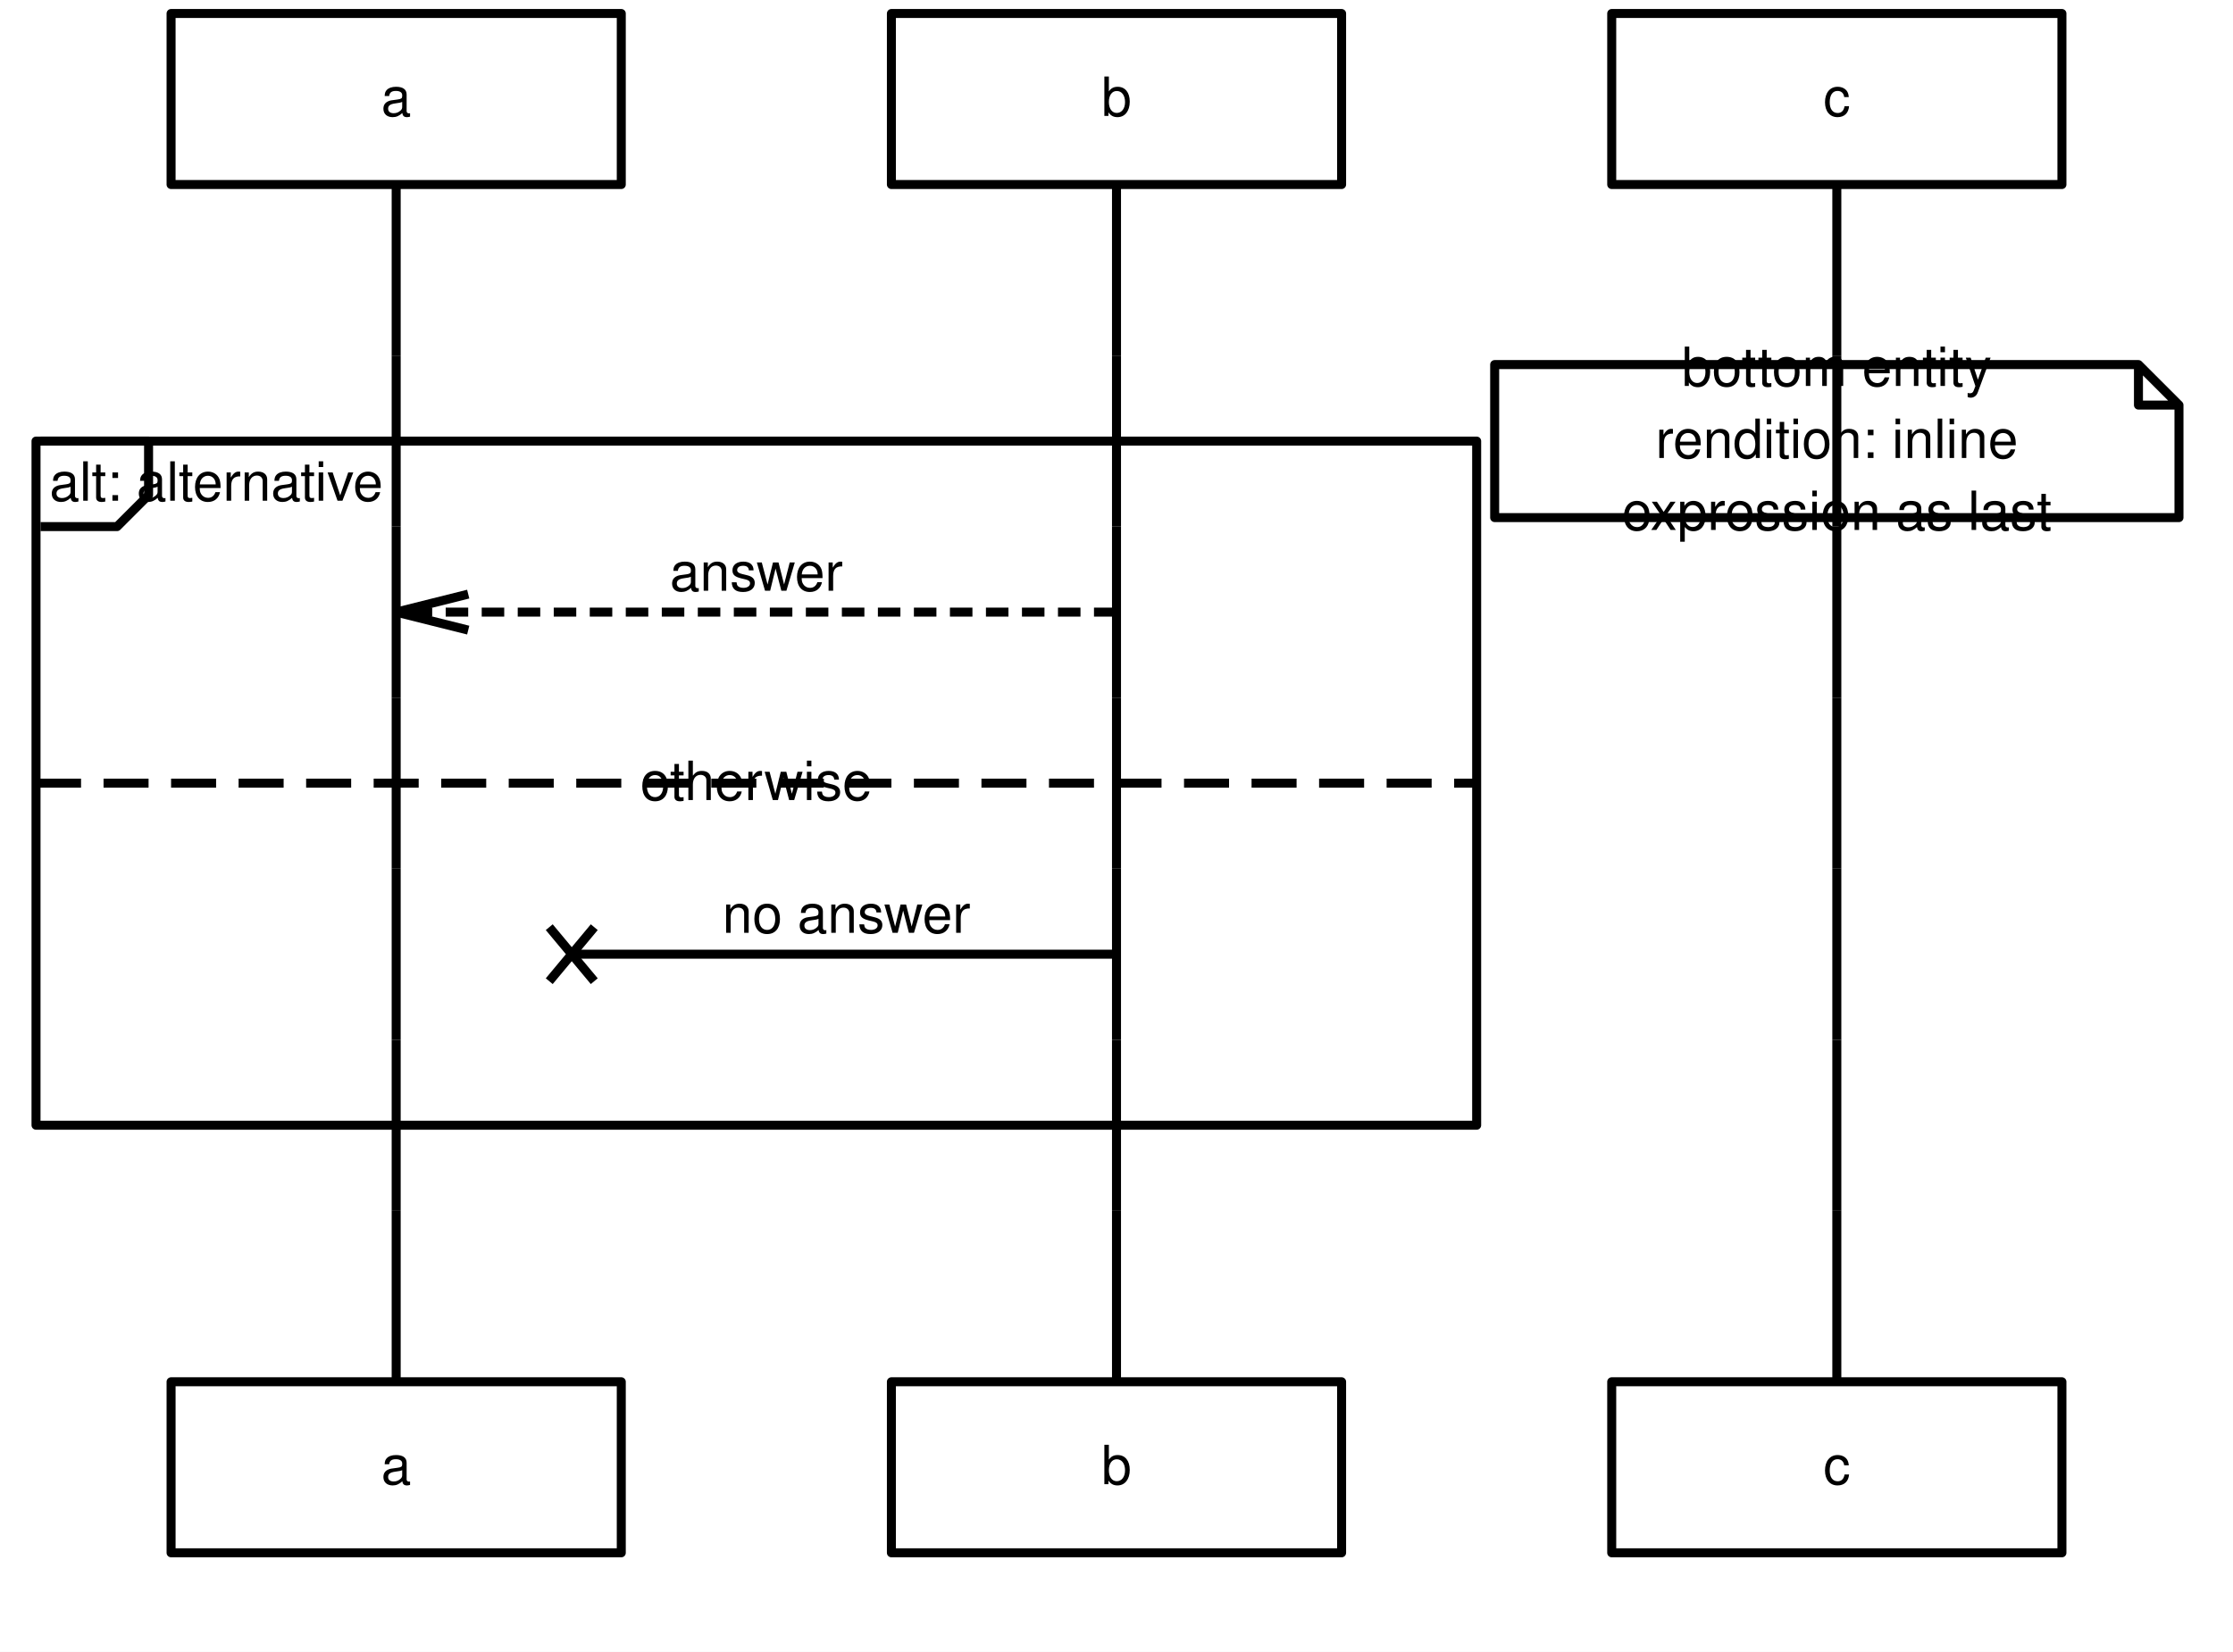
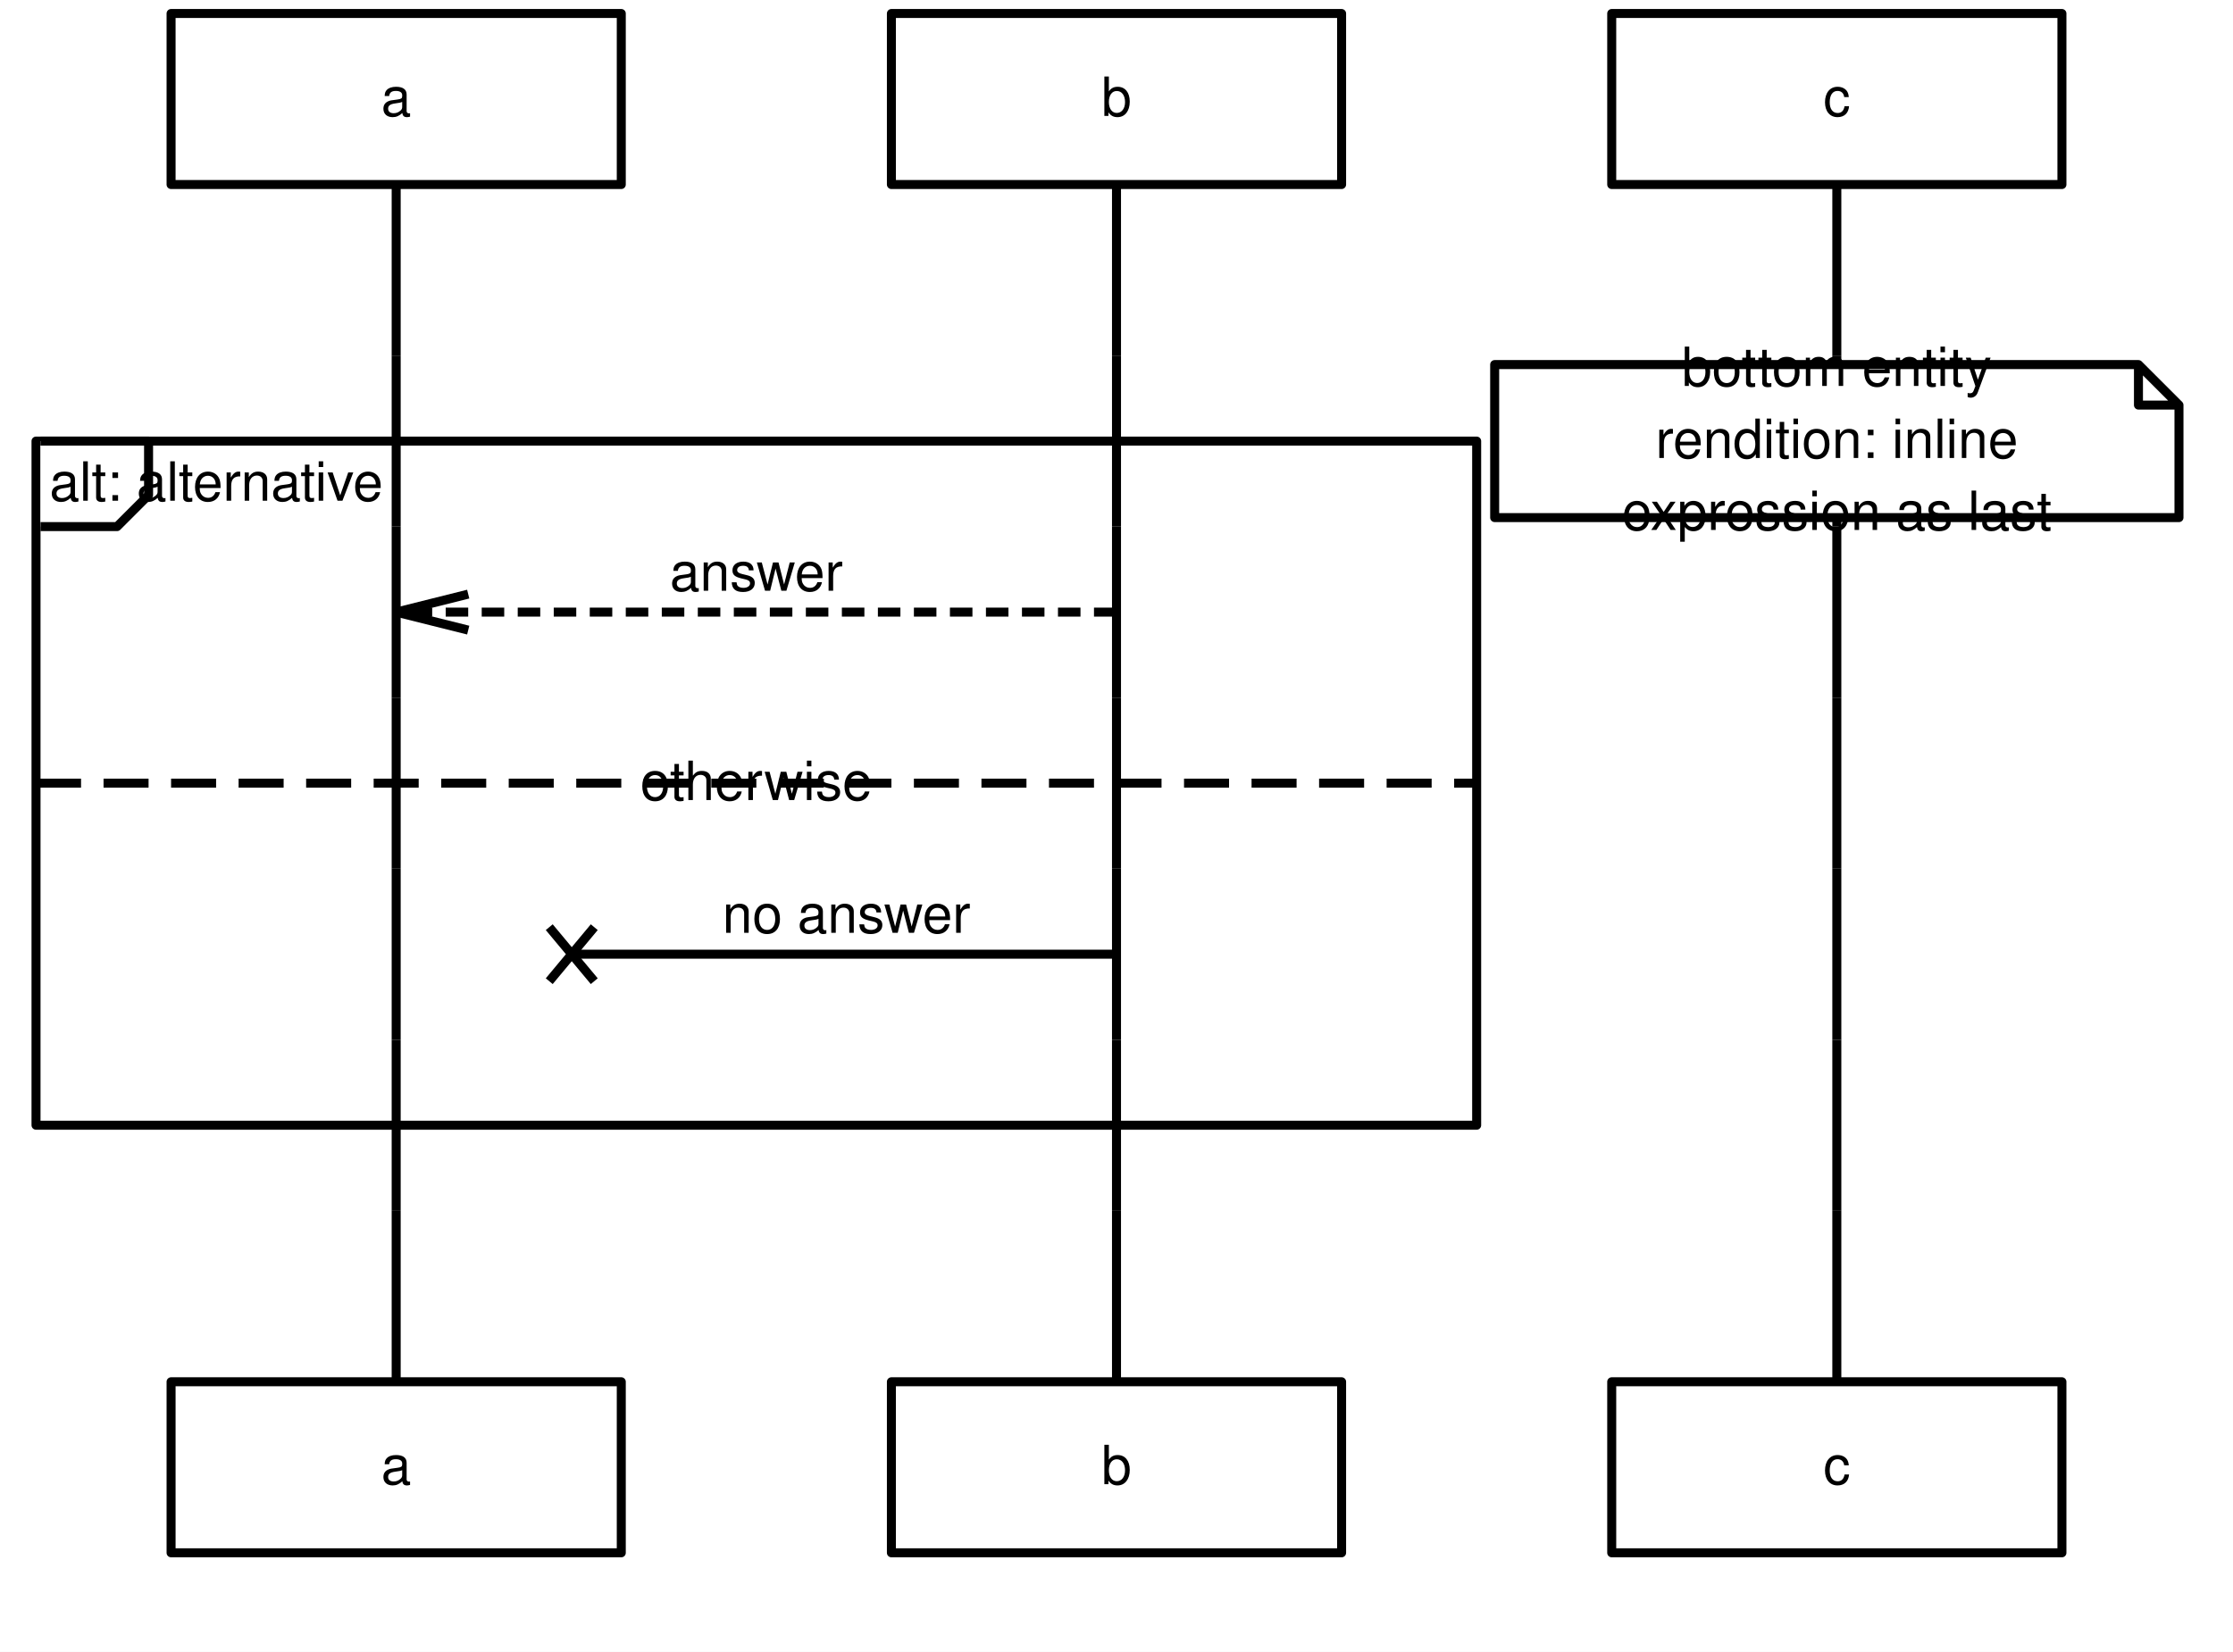
<svg xmlns="http://www.w3.org/2000/svg" xmlns:xlink="http://www.w3.org/1999/xlink" version="1.1" id="mscgen_js-svg-__svg" class="mscgen_js-svg-__svg" width="496" height="367" viewBox="0 0 496 367">
  <defs>
-     <style type="text/css">svg.mscgen_js-svg-__svg{font-family:Helvetica,sans-serif;font-size:12px;font-weight:normal;font-style:normal;text-decoration:none;background-color:white;stroke:black;stroke-width:2}.mscgen_js-svg-__svg path, .mscgen_js-svg-__svg rect{fill:none}.mscgen_js-svg-__svg .label-text-background{fill:white;stroke:white;stroke-width:0}.mscgen_js-svg-__svg .bglayer{fill:white;stroke:white;stroke-width:0}.mscgen_js-svg-__svg line{}.mscgen_js-svg-__svg .return, .mscgen_js-svg-__svg .comment{stroke-dasharray:5,3}.mscgen_js-svg-__svg .inline_expression_divider{stroke-dasharray:10,5}.mscgen_js-svg-__svg text{color:inherit;stroke:none;text-anchor:middle}.mscgen_js-svg-__svg text.anchor-start{text-anchor:start}.mscgen_js-svg-__svg .arrow-marker{overflow:visible}.mscgen_js-svg-__svg .arrow-style{stroke-width:1}.mscgen_js-svg-__svg .arcrow, .mscgen_js-svg-__svg .arcrowomit, .mscgen_js-svg-__svg .emphasised{stroke-linecap:butt}.mscgen_js-svg-__svg .arcrowomit{stroke-dasharray:2,2}.mscgen_js-svg-__svg .box, .mscgen_js-svg-__svg .entity{stroke-linejoin:round}.mscgen_js-svg-__svg .inherit{stroke:inherit;color:inherit}.mscgen_js-svg-__svg .inherit-fill{fill:inherit}.mscgen_js-svg-__svg .watermark{font-size:48pt;font-weight:bold;opacity:0.14}</style>
+     <style type="text/css">svg.mscgen_js-svg-__svg{font-family:Helvetica,sans-serif;font-size:12px;font-weight:normal;font-style:normal;text-decoration:none;background-color:white;stroke:black;stroke-width:2}.mscgen_js-svg-__svg path, .mscgen_js-svg-__svg rect{fill:none}.mscgen_js-svg-__svg .label-text-background{fill:white;stroke:white;stroke-width:0}.mscgen_js-svg-__svg .bglayer{fill:white;stroke:white;stroke-width:0}.mscgen_js-svg-__svg line{}.mscgen_js-svg-__svg .return, .mscgen_js-svg-__svg .comment{stroke-dasharray:5,3}.mscgen_js-svg-__svg .inline_expression_divider{stroke-dasharray:10,5}.mscgen_js-svg-__svg text{color:inherit;stroke:none;text-anchor:middle}.mscgen_js-svg-__svg text.anchor-start{text-anchor:start}.mscgen_js-svg-__svg .arrow-marker{overflow:visible}.mscgen_js-svg-__svg .arrow-style{stroke-width:1}.mscgen_js-svg-__svg .arcrow, .mscgen_js-svg-__svg .arcrowomit, .mscgen_js-svg-__svg .emphasised{stroke-linecap:butt}.mscgen_js-svg-__svg .arcrowomit{stroke-dasharray:2,2}.mscgen_js-svg-__svg .box, .mscgen_js-svg-__svg .entity{fill:white;stroke-linejoin:round}.mscgen_js-svg-__svg .inherit{stroke:inherit;color:inherit}.mscgen_js-svg-__svg .inherit-fill{fill:inherit}.mscgen_js-svg-__svg .watermark{font-size:48pt;font-weight:bold;opacity:0.14}</style>
    <marker orient="auto" id="mscgen_js-svg-__svgcallback-black" class="arrow-marker" viewBox="0 0 10 10" refX="9" refY="3" markerUnits="strokeWidth" markerWidth="10" markerHeight="10">
      <path d="M 1,1 l 8,2 l-8,2" class="arrow-style" style="stroke-dasharray:100,1;stroke:black" />
    </marker>
    <marker orient="auto" id="mscgen_js-svg-__svgcallback-l-black" class="arrow-marker" viewBox="0 0 10 10" refX="9" refY="3" markerUnits="strokeWidth" markerWidth="10" markerHeight="10">
      <path d="M17,1 l-8,2 l 8,2" class="arrow-style" style="stroke-dasharray:100,1;stroke:black" />
    </marker>
    <marker orient="auto" id="mscgen_js-svg-__svglost-black" class="arrow-marker" viewBox="0 0 10 10" refX="9" refY="3" markerUnits="strokeWidth" markerWidth="10" markerHeight="10">
      <path d="M7,0 l5,6 M7,6 l5,-6" class="arrow-style" style="stroke-dasharray:100,1;stroke:black" />
    </marker>
  </defs>
  <g id="mscgen_js-svg-__svg__body" transform="translate(38,3) scale(1,1)">
    <g id="mscgen_js-svg-__svg__background">
      <rect width="496" height="367" x="-38" y="-3" class="bglayer" />
    </g>
    <g id="mscgen_js-svg-__svg__arcspanlayer">
      <rect width="320" height="152" x="-30" y="95" class="box inline_expression alt" />
    </g>
    <g id="mscgen_js-svg-__svg__lifelinelayer">
      <line x1="50" y1="38" x2="50" y2="76" class="arcrow" />
      <line x1="210" y1="38" x2="210" y2="76" class="arcrow" />
      <line x1="370" y1="38" x2="370" y2="76" class="arcrow" />
      <line x1="50" y1="76" x2="50" y2="114" class="arcrow" />
      <line x1="210" y1="76" x2="210" y2="114" class="arcrow" />
      <line x1="370" y1="76" x2="370" y2="114" class="arcrow" />
      <line x1="50" y1="114" x2="50" y2="152" class="arcrow" />
      <line x1="210" y1="114" x2="210" y2="152" class="arcrow" />
      <line x1="370" y1="114" x2="370" y2="152" class="arcrow" />
      <line x1="50" y1="152" x2="50" y2="190" class="arcrow" />
      <line x1="210" y1="152" x2="210" y2="190" class="arcrow" />
      <line x1="370" y1="152" x2="370" y2="190" class="arcrow" />
      <line x1="50" y1="190" x2="50" y2="228" class="arcrow" />
      <line x1="210" y1="190" x2="210" y2="228" class="arcrow" />
      <line x1="370" y1="190" x2="370" y2="228" class="arcrow" />
      <line x1="50" y1="228" x2="50" y2="266" class="arcrow" />
      <line x1="210" y1="228" x2="210" y2="266" class="arcrow" />
      <line x1="370" y1="228" x2="370" y2="266" class="arcrow" />
      <line x1="50" y1="266" x2="50" y2="304" class="arcrow" />
      <line x1="210" y1="266" x2="210" y2="304" class="arcrow" />
      <line x1="370" y1="266" x2="370" y2="304" class="arcrow" />
    </g>
    <g id="mscgen_js-svg-__svg__sequencelayer">
      <g id="mscgen_js-svg-__svgentities">
        <g>
          <rect width="100" height="38" class="entity" />
          <g>
            <text x="50" y="22.75" class="entity-text ">
              <tspan>a</tspan>
            </text>
          </g>
        </g>
        <g>
          <rect width="100" height="38" x="160" class="entity" />
          <g>
            <text x="210" y="22.75" class="entity-text ">
              <tspan>b</tspan>
            </text>
          </g>
        </g>
        <g>
          <rect width="100" height="38" x="320" class="entity" />
          <g>
            <text x="370" y="22.75" class="entity-text ">
              <tspan>c</tspan>
            </text>
          </g>
        </g>
      </g>
      <g>
        <line x1="210" y1="133" x2="50" y2="133" class="arc directional return" style="stroke:black" marker-end="url(#mscgen_js-svg-__svgcallback-black)" />
        <g>
          <rect width="15" height="15" x="2" y="2" class="label-text-background" />
          <text x="130" y="128.25" class="directional-text return-text ">
            <tspan>answer</tspan>
          </text>
        </g>
      </g>
      <g>
        <line x1="-30" y1="171" x2="290" y2="171" class="inline_expression_divider" />
        <g>
          <rect width="15" height="15" x="2" y="2" class="label-text-background" />
          <text x="130" y="174.75" class="empty-text comment-row-text ">
            <tspan>otherwise</tspan>
          </text>
        </g>
      </g>
      <g>
        <line x1="210" y1="209" x2="90" y2="209" class="arc directional lost" style="stroke:black" marker-end="url(#mscgen_js-svg-__svglost-black)" />
        <g>
          <rect width="15" height="15" x="2" y="2" class="label-text-background" />
          <text x="150" y="204.25" class="directional-text lost-text ">
            <tspan>no answer</tspan>
          </text>
        </g>
      </g>
      <g />
      <use x="0" y="304" xlink:href="#mscgen_js-svg-__svgentities" />
    </g>
    <g id="mscgen_js-svg-__svg__notelayer">
      <g>
        <path d="M-29,95 l24,0 l0,12 l-7,7 l-17,0 " class="box inline_expression_label" />
        <g>
          <text x="-27" y="108.25" class="inline_expression-text alt-text anchor-start ">
            <tspan>alt: alternative</tspan>
          </text>
        </g>
      </g>
      <g>
        <path d="M294,78 l143,0 l0,9 l9,0 m-9,-9 l9,9 l0,25 l-152,0 l0,-34 z" class="box note" />
        <g>
          <text x="370" y="82.75" class="box-text note-text ">
            <tspan>bottom entity</tspan>
          </text>
          <text x="370" y="98.75" class="box-text note-text ">
            <tspan>rendition: inline</tspan>
          </text>
          <text x="370" y="114.75" class="box-text note-text ">
            <tspan>expression as last</tspan>
          </text>
        </g>
      </g>
    </g>
    <g id="mscgen_js-svg-__svg__watermark" />
  </g>
</svg>
